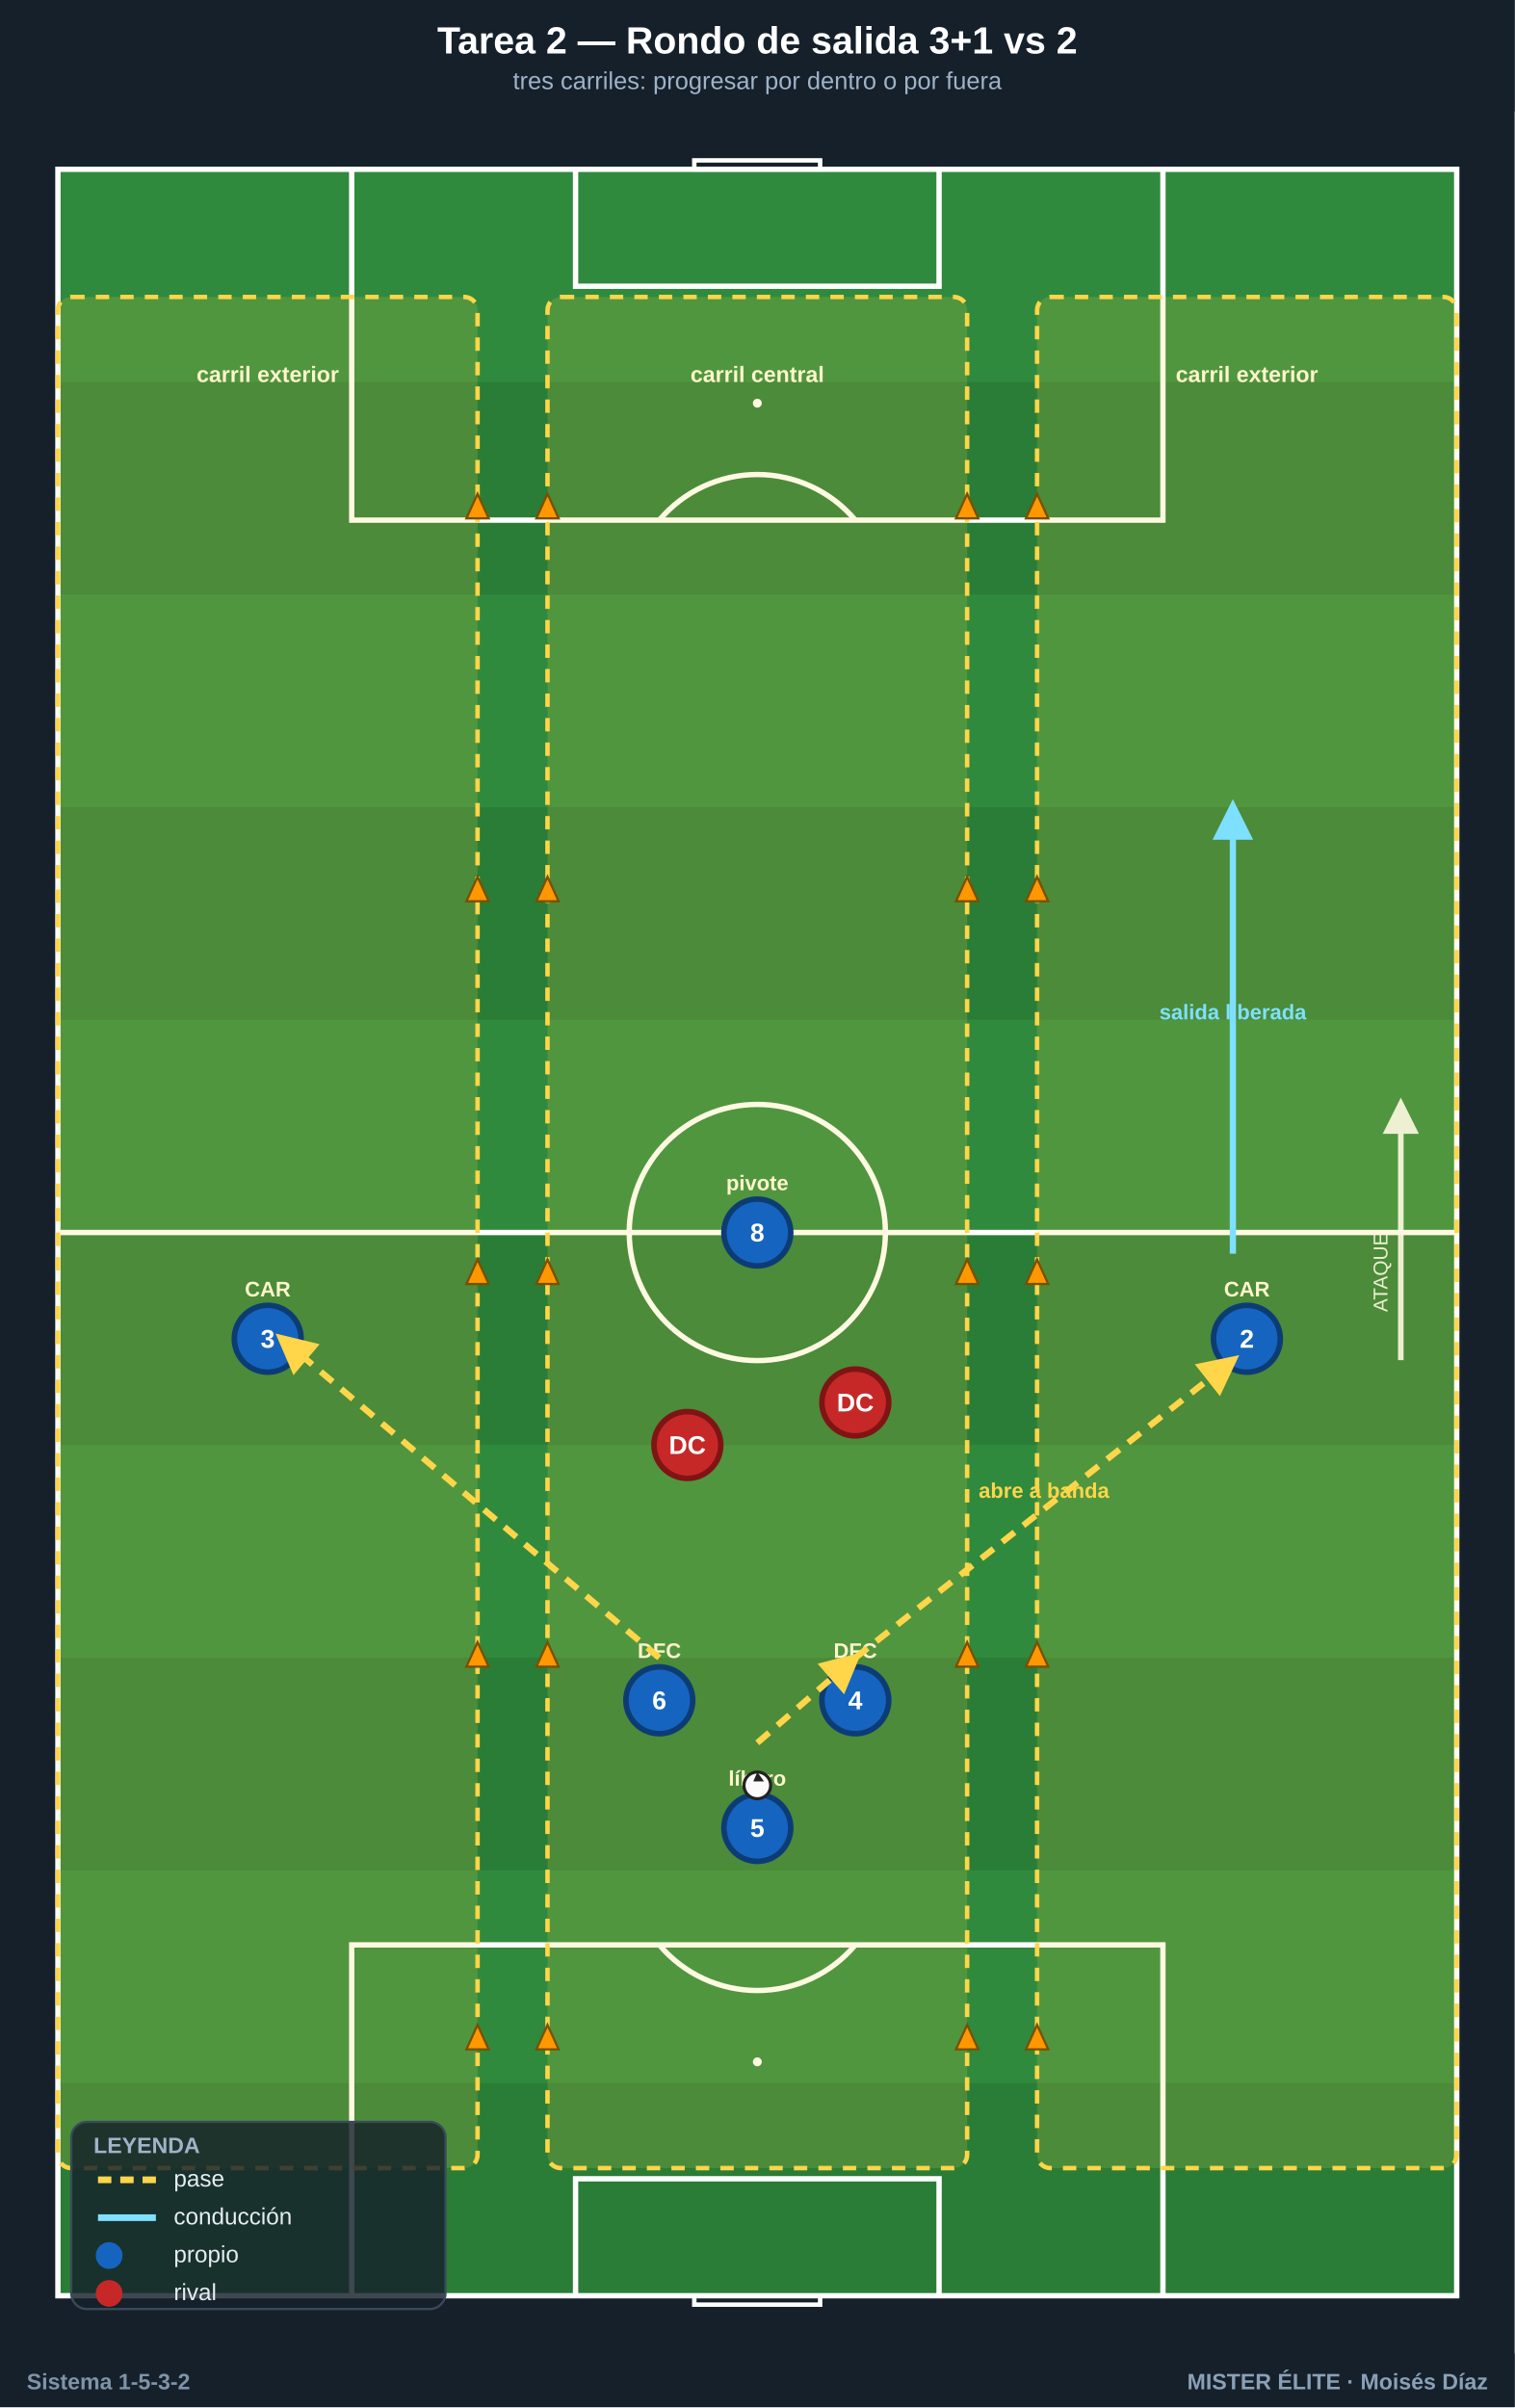
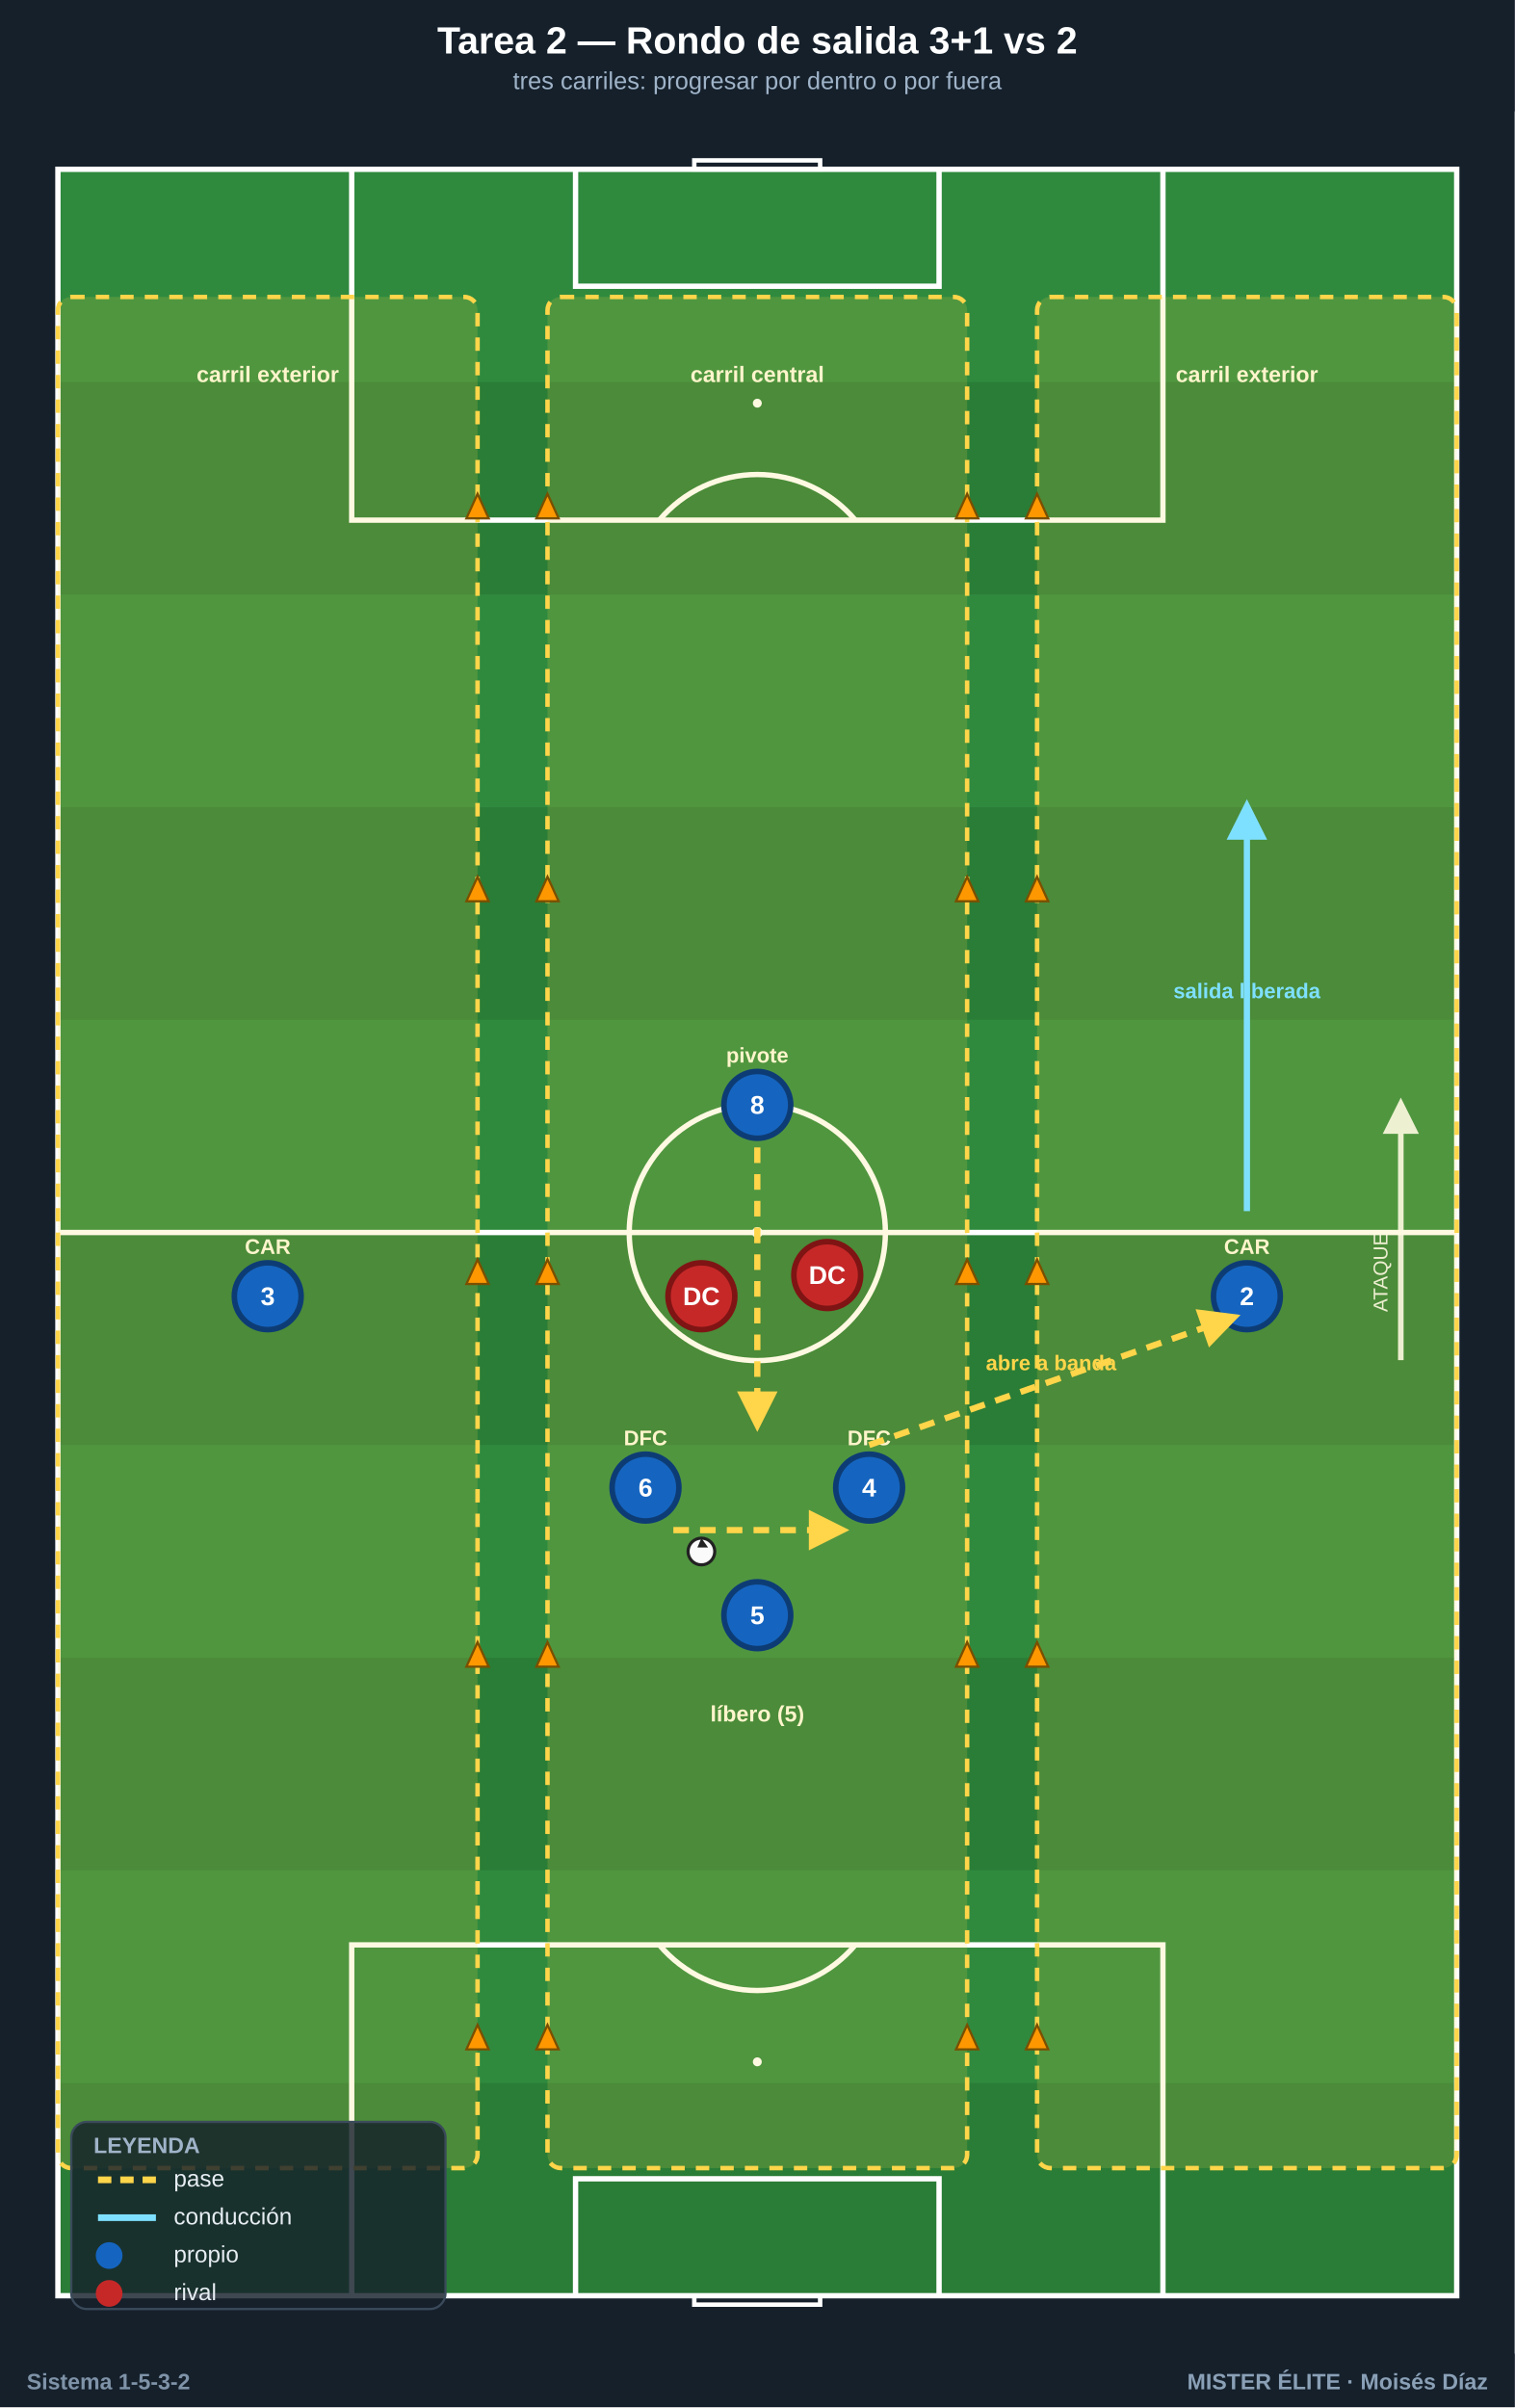
<svg xmlns="http://www.w3.org/2000/svg" viewBox="0 0 680 1081" width="680" height="1081" font-family="Segoe UI,Arial,sans-serif">
  <defs>
    <linearGradient id="sky" x1="0" y1="0" x2="0" y2="1">
      <stop offset="0" stop-color="#2f8a3e" />
      <stop offset="1" stop-color="#2b8139" />
    </linearGradient>
    <marker id="ah_pass" viewBox="0 0 10 10" refX="8" refY="5" markerWidth="6.5" markerHeight="6.5" orient="auto-start-reverse">
      <path d="M0,0 L10,5 L0,10 z" fill="#ffd54a" />
    </marker>
    <marker id="ah_run" viewBox="0 0 10 10" refX="8" refY="5" markerWidth="6.5" markerHeight="6.5" orient="auto-start-reverse">
      <path d="M0,0 L10,5 L0,10 z" fill="#ffffff" />
    </marker>
    <marker id="ah_drive" viewBox="0 0 10 10" refX="8" refY="5" markerWidth="6.5" markerHeight="6.5" orient="auto-start-reverse">
      <path d="M0,0 L10,5 L0,10 z" fill="#7ee0ff" />
    </marker>
    <marker id="ah_white" viewBox="0 0 10 10" refX="8" refY="5" markerWidth="6.5" markerHeight="6.5" orient="auto-start-reverse">
      <path d="M0,0 L10,5 L0,10 z" fill="#ffffff" />
    </marker>
  </defs>
  <rect x="0.0" y="0.0" width="680.0" height="1080.6" fill="#15202b" />
  <rect x="26.0" y="76.0" width="628.0" height="96.0" fill="#2f8a3e" />
  <rect x="26.0" y="171.5" width="628.0" height="96.0" fill="#2a7d36" />
  <rect x="26.0" y="266.9" width="628.0" height="96.0" fill="#2f8a3e" />
  <rect x="26.0" y="362.4" width="628.0" height="96.0" fill="#2a7d36" />
  <rect x="26.0" y="457.8" width="628.0" height="96.0" fill="#2f8a3e" />
  <rect x="26.0" y="553.3" width="628.0" height="96.0" fill="#2a7d36" />
  <rect x="26.0" y="648.7" width="628.0" height="96.0" fill="#2f8a3e" />
  <rect x="26.0" y="744.2" width="628.0" height="96.0" fill="#2a7d36" />
  <rect x="26.0" y="839.6" width="628.0" height="96.0" fill="#2f8a3e" />
  <rect x="26.0" y="935.1" width="628.0" height="96.0" fill="#2a7d36" />
  <rect x="26.0" y="76.0" width="628.0" height="954.6" fill="none" stroke="#ffffff" stroke-width="2.4" />
  <line x1="26.0" y1="553.3" x2="654.0" y2="553.3" stroke="#ffffff" stroke-width="2.4" opacity="1" />
  <circle cx="340.0" cy="553.3" r="57.5" fill="none" stroke="#ffffff" stroke-width="2.4" />
  <circle cx="340.0" cy="553.3" r="2.4" fill="#ffffff" />
  <path d="M157.9,76.0 L157.9,233.5 L522.1,233.5 L522.1,76.0" fill="none" stroke="#ffffff" stroke-width="2.4" />
  <path d="M258.4,76.0 L258.4,128.5 L421.6,128.5 L421.6,76.0" fill="none" stroke="#ffffff" stroke-width="2.4" />
  <circle cx="340.0" cy="181.0" r="2.0" fill="#ffffff" />
  <rect x="311.7" y="72.0" width="56.5" height="4" fill="none" stroke="#ffffff" stroke-width="2" />
  <path d="M296.0,233.5 A57.5,57.5 0 0 1 384.0,233.5" fill="none" stroke="#ffffff" stroke-width="2.4" />
  <path d="M157.9,1030.6 L157.9,873.1 L522.1,873.1 L522.1,1030.6" fill="none" stroke="#ffffff" stroke-width="2.4" />
  <path d="M258.4,1030.6 L258.4,978.1 L421.6,978.1 L421.6,1030.6" fill="none" stroke="#ffffff" stroke-width="2.4" />
  <circle cx="340.0" cy="925.6" r="2.0" fill="#ffffff" />
  <rect x="311.7" y="1030.6" width="56.5" height="4" fill="none" stroke="#ffffff" stroke-width="2" />
  <path d="M296.0,873.1 A57.5,57.5 0 0 0 384.0,873.1" fill="none" stroke="#ffffff" stroke-width="2.4" />
  <rect x="0.0" y="0.0" width="680.0" height="50.0" fill="#15202b" />
  <text x="340.0" y="24.0" font-family="Segoe UI,Arial,sans-serif" font-size="17" font-weight="800" fill="#ffffff" text-anchor="middle">Tarea 2 — Rondo de salida 3+1 vs 2</text>
  <text x="340.0" y="40.0" font-family="Segoe UI,Arial,sans-serif" font-size="11" font-weight="500" fill="#9fb3c8" text-anchor="middle">tres carriles: progresar por dentro o por fuera</text>
  <rect x="0.0" y="1056.6" width="680.0" height="24.0" fill="#15202b" />
  <text x="668.0" y="1072.6" font-family="Segoe UI,Arial,sans-serif" font-size="10" font-weight="700" fill="#8aa0b6" text-anchor="end">MISTER ÉLITE · Moisés Díaz</text>
  <text x="12.0" y="1072.6" font-family="Segoe UI,Arial,sans-serif" font-size="10" font-weight="600" fill="#7f93a8" text-anchor="start">Sistema 1-5-3-2</text>
  <g opacity="0.9">
    <line x1="628.9" y1="610.6" x2="628.9" y2="496.0" stroke="#ffffff" stroke-width="2.5" marker-end="url(#ah_white)" />
    <text x="622.9" y="553.3" font-family="Segoe UI,Arial" font-size="9" fill="#ffffff" text-anchor="end" transform="rotate(-90 622.9 553.3)">ATAQUE</text>
  </g>
  <rect x="26.0" y="133.3" width="188.4" height="840.0" rx="6" fill="#ffd54a" fill-opacity="0.16" stroke="#ffd54a" stroke-width="2" stroke-dasharray="6 5" />
  <rect x="245.8" y="133.3" width="188.4" height="840.0" rx="6" fill="#ffd54a" fill-opacity="0.16" stroke="#ffd54a" stroke-width="2" stroke-dasharray="6 5" />
  <rect x="465.6" y="133.3" width="188.4" height="840.0" rx="6" fill="#ffd54a" fill-opacity="0.16" stroke="#ffd54a" stroke-width="2" stroke-dasharray="6 5" />
  <text x="120.2" y="171.5" font-family="Segoe UI,Arial,sans-serif" font-size="10" font-weight="600" fill="#fff5cc" text-anchor="middle">carril exterior</text>
  <text x="340.0" y="171.5" font-family="Segoe UI,Arial,sans-serif" font-size="10" font-weight="600" fill="#fff5cc" text-anchor="middle">carril central</text>
  <text x="559.8" y="171.5" font-family="Segoe UI,Arial,sans-serif" font-size="10" font-weight="600" fill="#fff5cc" text-anchor="middle">carril exterior</text>
  <path d="M214.4,909.0 l5,11 l-10,0 z" fill="#ff9800" stroke="#7a4f00" stroke-width="1" />
  <path d="M245.8,909.0 l5,11 l-10,0 z" fill="#ff9800" stroke="#7a4f00" stroke-width="1" />
  <path d="M434.2,909.0 l5,11 l-10,0 z" fill="#ff9800" stroke="#7a4f00" stroke-width="1" />
  <path d="M465.6,909.0 l5,11 l-10,0 z" fill="#ff9800" stroke="#7a4f00" stroke-width="1" />
  <path d="M214.4,737.2 l5,11 l-10,0 z" fill="#ff9800" stroke="#7a4f00" stroke-width="1" />
  <path d="M245.8,737.2 l5,11 l-10,0 z" fill="#ff9800" stroke="#7a4f00" stroke-width="1" />
  <path d="M434.2,737.2 l5,11 l-10,0 z" fill="#ff9800" stroke="#7a4f00" stroke-width="1" />
  <path d="M465.6,737.2 l5,11 l-10,0 z" fill="#ff9800" stroke="#7a4f00" stroke-width="1" />
  <path d="M214.4,565.4 l5,11 l-10,0 z" fill="#ff9800" stroke="#7a4f00" stroke-width="1" />
  <path d="M245.8,565.4 l5,11 l-10,0 z" fill="#ff9800" stroke="#7a4f00" stroke-width="1" />
  <path d="M434.2,565.4 l5,11 l-10,0 z" fill="#ff9800" stroke="#7a4f00" stroke-width="1" />
  <path d="M465.6,565.4 l5,11 l-10,0 z" fill="#ff9800" stroke="#7a4f00" stroke-width="1" />
  <path d="M214.4,393.6 l5,11 l-10,0 z" fill="#ff9800" stroke="#7a4f00" stroke-width="1" />
  <path d="M245.8,393.6 l5,11 l-10,0 z" fill="#ff9800" stroke="#7a4f00" stroke-width="1" />
  <path d="M434.2,393.6 l5,11 l-10,0 z" fill="#ff9800" stroke="#7a4f00" stroke-width="1" />
  <path d="M465.6,393.6 l5,11 l-10,0 z" fill="#ff9800" stroke="#7a4f00" stroke-width="1" />
  <path d="M214.4,221.7 l5,11 l-10,0 z" fill="#ff9800" stroke="#7a4f00" stroke-width="1" />
  <path d="M245.8,221.7 l5,11 l-10,0 z" fill="#ff9800" stroke="#7a4f00" stroke-width="1" />
  <path d="M434.2,221.7 l5,11 l-10,0 z" fill="#ff9800" stroke="#7a4f00" stroke-width="1" />
  <path d="M465.6,221.7 l5,11 l-10,0 z" fill="#ff9800" stroke="#7a4f00" stroke-width="1" />
  <g>
-     <circle cx="296.0" cy="763.3" r="15" fill="#1565c0" stroke="#0d3c75" stroke-width="2.5" />
-     <text x="296.0" y="767.3" font-family="Segoe UI,Arial" font-size="11.5" font-weight="800" fill="#fff" text-anchor="middle">6</text>
+     <circle cx="289.8" cy="667.8" r="15" fill="#1565c0" stroke="#0d3c75" stroke-width="2.5" />
+     <text x="289.8" y="671.8" font-family="Segoe UI,Arial" font-size="11.5" font-weight="800" fill="#fff" text-anchor="middle">6</text>
  </g>
-   <text x="296.0" y="744.3" font-family="Segoe UI,Arial,sans-serif" font-size="9.5" font-weight="600" fill="#fff5cc" text-anchor="middle">DFC</text>
+   <text x="289.8" y="648.8" font-family="Segoe UI,Arial,sans-serif" font-size="9.5" font-weight="600" fill="#fff5cc" text-anchor="middle">DFC</text>
  <g>
-     <circle cx="384.0" cy="763.3" r="15" fill="#1565c0" stroke="#0d3c75" stroke-width="2.5" />
-     <text x="384.0" y="767.3" font-family="Segoe UI,Arial" font-size="11.5" font-weight="800" fill="#fff" text-anchor="middle">4</text>
+     <circle cx="390.2" cy="667.8" r="15" fill="#1565c0" stroke="#0d3c75" stroke-width="2.5" />
+     <text x="390.2" y="671.8" font-family="Segoe UI,Arial" font-size="11.5" font-weight="800" fill="#fff" text-anchor="middle">4</text>
  </g>
-   <text x="384.0" y="744.3" font-family="Segoe UI,Arial,sans-serif" font-size="9.5" font-weight="600" fill="#fff5cc" text-anchor="middle">DFC</text>
+   <text x="390.2" y="648.8" font-family="Segoe UI,Arial,sans-serif" font-size="9.5" font-weight="600" fill="#fff5cc" text-anchor="middle">DFC</text>
  <g>
-     <circle cx="340.0" cy="820.6" r="15" fill="#1565c0" stroke="#0d3c75" stroke-width="2.5" />
-     <text x="340.0" y="824.6" font-family="Segoe UI,Arial" font-size="11.5" font-weight="800" fill="#fff" text-anchor="middle">5</text>
+     <circle cx="340.0" cy="725.1" r="15" fill="#1565c0" stroke="#0d3c75" stroke-width="2.5" />
+     <text x="340.0" y="729.1" font-family="Segoe UI,Arial" font-size="11.5" font-weight="800" fill="#fff" text-anchor="middle">5</text>
  </g>
-   <text x="340.0" y="801.6" font-family="Segoe UI,Arial,sans-serif" font-size="9.5" font-weight="600" fill="#fff5cc" text-anchor="middle">líbero</text>
+   <text x="340.0" y="772.8" font-family="Segoe UI,Arial,sans-serif" font-size="10" font-weight="600" fill="#fff5cc" text-anchor="middle">líbero (5)</text>
  <g>
-     <circle cx="340.0" cy="553.3" r="15" fill="#1565c0" stroke="#0d3c75" stroke-width="2.5" />
-     <text x="340.0" y="557.3" font-family="Segoe UI,Arial" font-size="11.5" font-weight="800" fill="#fff" text-anchor="middle">8</text>
+     <circle cx="340.0" cy="496.0" r="15" fill="#1565c0" stroke="#0d3c75" stroke-width="2.5" />
+     <text x="340.0" y="500.0" font-family="Segoe UI,Arial" font-size="11.5" font-weight="800" fill="#fff" text-anchor="middle">8</text>
  </g>
-   <text x="340.0" y="534.3" font-family="Segoe UI,Arial,sans-serif" font-size="9.5" font-weight="600" fill="#fff5cc" text-anchor="middle">pivote</text>
+   <text x="340.0" y="477.0" font-family="Segoe UI,Arial,sans-serif" font-size="9.5" font-weight="600" fill="#fff5cc" text-anchor="middle">pivote</text>
  <g>
-     <circle cx="308.6" cy="648.7" r="15" fill="#c62828" stroke="#7f1414" stroke-width="2.5" />
-     <text x="308.6" y="652.7" font-family="Segoe UI,Arial" font-size="11.5" font-weight="800" fill="#fff" text-anchor="middle">DC</text>
+     <circle cx="314.9" cy="581.9" r="15" fill="#c62828" stroke="#7f1414" stroke-width="2.5" />
+     <text x="314.9" y="585.9" font-family="Segoe UI,Arial" font-size="11.5" font-weight="800" fill="#fff" text-anchor="middle">DC</text>
  </g>
  <g>
-     <circle cx="384.0" cy="629.6" r="15" fill="#c62828" stroke="#7f1414" stroke-width="2.5" />
-     <text x="384.0" y="633.6" font-family="Segoe UI,Arial" font-size="11.5" font-weight="800" fill="#fff" text-anchor="middle">DC</text>
+     <circle cx="371.4" cy="572.4" r="15" fill="#c62828" stroke="#7f1414" stroke-width="2.5" />
+     <text x="371.4" y="576.4" font-family="Segoe UI,Arial" font-size="11.5" font-weight="800" fill="#fff" text-anchor="middle">DC</text>
  </g>
  <g>
-     <circle cx="120.2" cy="601.0" r="15" fill="#1565c0" stroke="#0d3c75" stroke-width="2.5" />
-     <text x="120.2" y="605.0" font-family="Segoe UI,Arial" font-size="11.5" font-weight="800" fill="#fff" text-anchor="middle">3</text>
+     <circle cx="120.2" cy="581.9" r="15" fill="#1565c0" stroke="#0d3c75" stroke-width="2.5" />
+     <text x="120.2" y="585.9" font-family="Segoe UI,Arial" font-size="11.5" font-weight="800" fill="#fff" text-anchor="middle">3</text>
  </g>
-   <text x="120.2" y="582.0" font-family="Segoe UI,Arial,sans-serif" font-size="9.5" font-weight="600" fill="#fff5cc" text-anchor="middle">CAR</text>
+   <text x="120.2" y="562.9" font-family="Segoe UI,Arial,sans-serif" font-size="9.5" font-weight="600" fill="#fff5cc" text-anchor="middle">CAR</text>
  <g>
-     <circle cx="559.8" cy="601.0" r="15" fill="#1565c0" stroke="#0d3c75" stroke-width="2.5" />
-     <text x="559.8" y="605.0" font-family="Segoe UI,Arial" font-size="11.5" font-weight="800" fill="#fff" text-anchor="middle">2</text>
+     <circle cx="559.8" cy="581.9" r="15" fill="#1565c0" stroke="#0d3c75" stroke-width="2.5" />
+     <text x="559.8" y="585.9" font-family="Segoe UI,Arial" font-size="11.5" font-weight="800" fill="#fff" text-anchor="middle">2</text>
  </g>
-   <text x="559.8" y="582.0" font-family="Segoe UI,Arial,sans-serif" font-size="9.5" font-weight="600" fill="#fff5cc" text-anchor="middle">CAR</text>
-   <circle cx="340.0" cy="801.5" r="6.0" fill="#fafafa" stroke="#222" stroke-width="1.4" />
-   <path d="M340.0,795.5 l3.0,4.2 l-4.8,0 z" fill="#222" />
-   <line x1="340.0" y1="782.4" x2="384.0" y2="744.2" stroke="#ffd54a" stroke-width="2.8" stroke-dasharray="7 5" marker-end="url(#ah_pass)" />
-   <line x1="384.0" y1="744.2" x2="553.5" y2="610.6" stroke="#ffd54a" stroke-width="2.8" stroke-dasharray="7 5" marker-end="url(#ah_pass)" />
-   <text x="468.7" y="672.4" font-family="Segoe UI,Arial,sans-serif" font-size="9.5" font-weight="700" fill="#ffd54a" text-anchor="middle">abre a banda</text>
-   <line x1="553.5" y1="562.8" x2="553.5" y2="362.4" stroke="#7ee0ff" stroke-width="2.8" marker-end="url(#ah_drive)" />
-   <text x="553.5" y="457.6" font-family="Segoe UI,Arial,sans-serif" font-size="9.5" font-weight="700" fill="#7ee0ff" text-anchor="middle">salida liberada</text>
-   <line x1="296.0" y1="744.2" x2="126.5" y2="601.0" stroke="#ffd54a" stroke-width="2.8" stroke-dasharray="7 5" marker-end="url(#ah_pass)" />
+   <text x="559.8" y="562.9" font-family="Segoe UI,Arial,sans-serif" font-size="9.5" font-weight="600" fill="#fff5cc" text-anchor="middle">CAR</text>
+   <circle cx="314.9" cy="696.5" r="6.0" fill="#fafafa" stroke="#222" stroke-width="1.4" />
+   <path d="M314.9,690.5 l3.0,4.2 l-4.8,0 z" fill="#222" />
+   <line x1="302.3" y1="686.9" x2="377.7" y2="686.9" stroke="#ffd54a" stroke-width="2.8" stroke-dasharray="7 5" marker-end="url(#ah_pass)" />
+   <line x1="390.2" y1="648.7" x2="553.5" y2="591.5" stroke="#ffd54a" stroke-width="2.8" stroke-dasharray="7 5" marker-end="url(#ah_pass)" />
+   <text x="471.9" y="615.1" font-family="Segoe UI,Arial,sans-serif" font-size="9.5" font-weight="700" fill="#ffd54a" text-anchor="middle">abre a banda</text>
+   <line x1="559.8" y1="543.7" x2="559.8" y2="362.4" stroke="#7ee0ff" stroke-width="2.8" marker-end="url(#ah_drive)" />
+   <text x="559.8" y="448.1" font-family="Segoe UI,Arial,sans-serif" font-size="9.5" font-weight="700" fill="#7ee0ff" text-anchor="middle">salida liberada</text>
+   <line x1="340.0" y1="515.1" x2="340.0" y2="639.2" stroke="#ffd54a" stroke-width="2.8" stroke-dasharray="7 5" marker-end="url(#ah_pass)" />
  <g>
    <rect x="32" y="952.56" width="168" height="84" rx="7" fill="#15202b" fill-opacity="0.82" stroke="#3a4a5a" stroke-width="1" />
    <text x="42" y="966.56" font-family="Segoe UI,Arial" font-size="10" font-weight="800" fill="#9fb3c8">LEYENDA</text>
    <line x1="44" y1="978.56" x2="70" y2="978.56" stroke="#ffd54a" stroke-width="3" stroke-dasharray="6 4" />
    <text x="78" y="981.56" font-family="Segoe UI,Arial" font-size="10.5" fill="#e6edf3">pase</text>
    <line x1="44" y1="995.56" x2="70" y2="995.56" stroke="#7ee0ff" stroke-width="3" />
    <text x="78" y="998.56" font-family="Segoe UI,Arial" font-size="10.5" fill="#e6edf3">conducción</text>
    <circle cx="49" cy="1012.56" r="6" fill="#1565c0" />
    <text x="78" y="1015.56" font-family="Segoe UI,Arial" font-size="10.5" fill="#e6edf3">propio</text>
    <circle cx="49" cy="1029.56" r="6" fill="#c62828" />
    <text x="78" y="1032.56" font-family="Segoe UI,Arial" font-size="10.5" fill="#e6edf3">rival</text>
  </g>
</svg>
